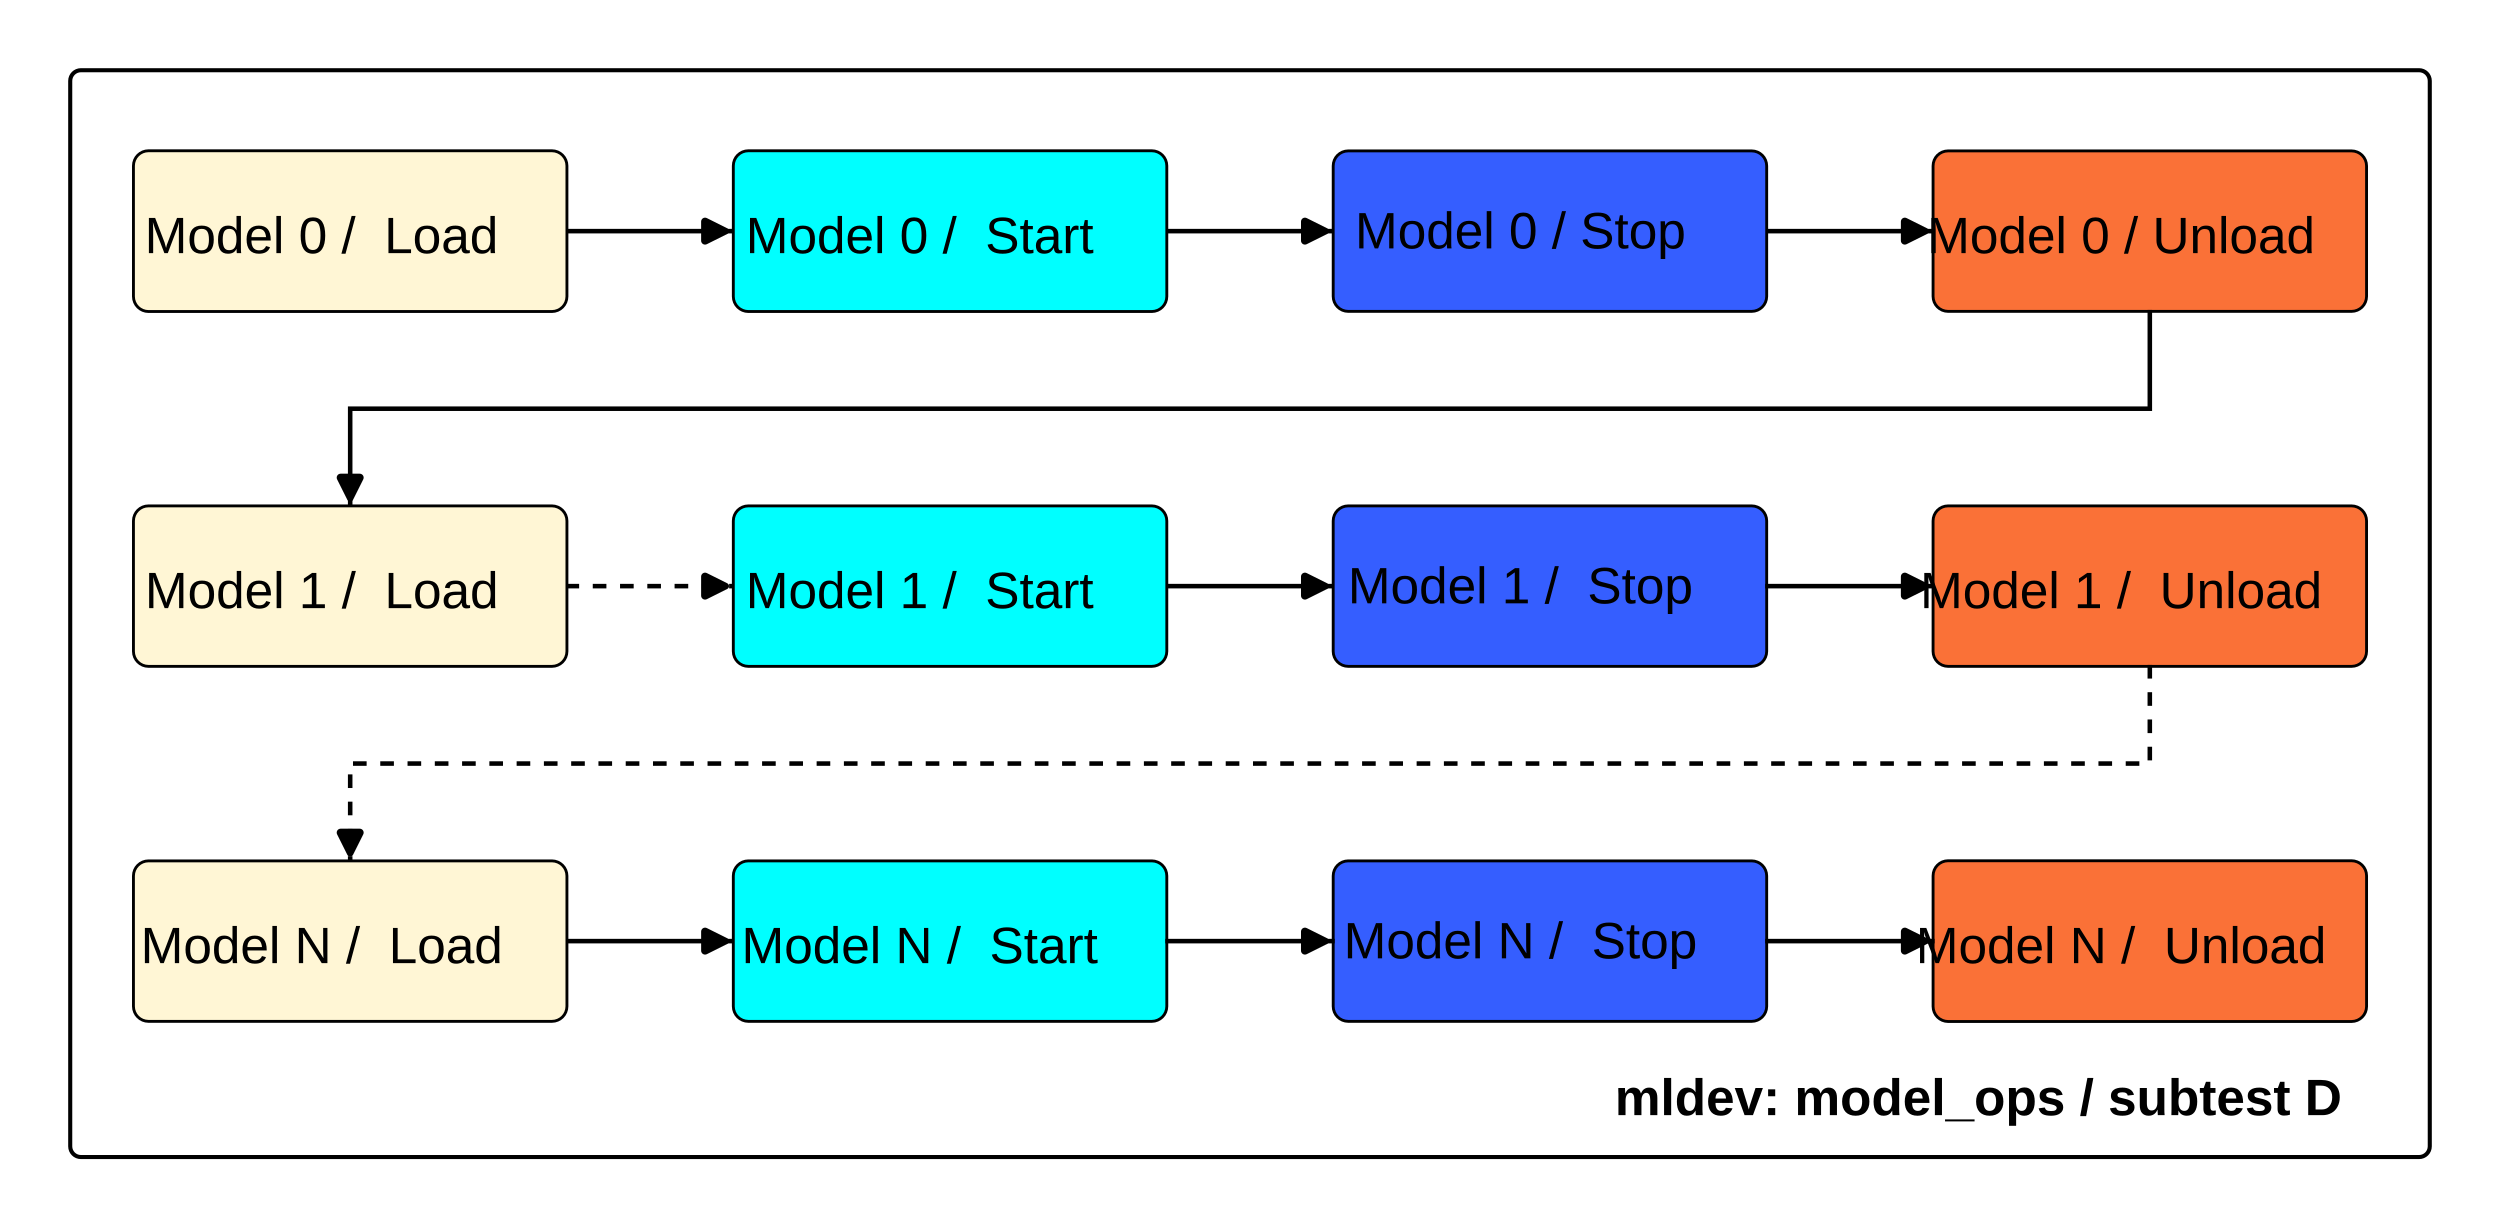
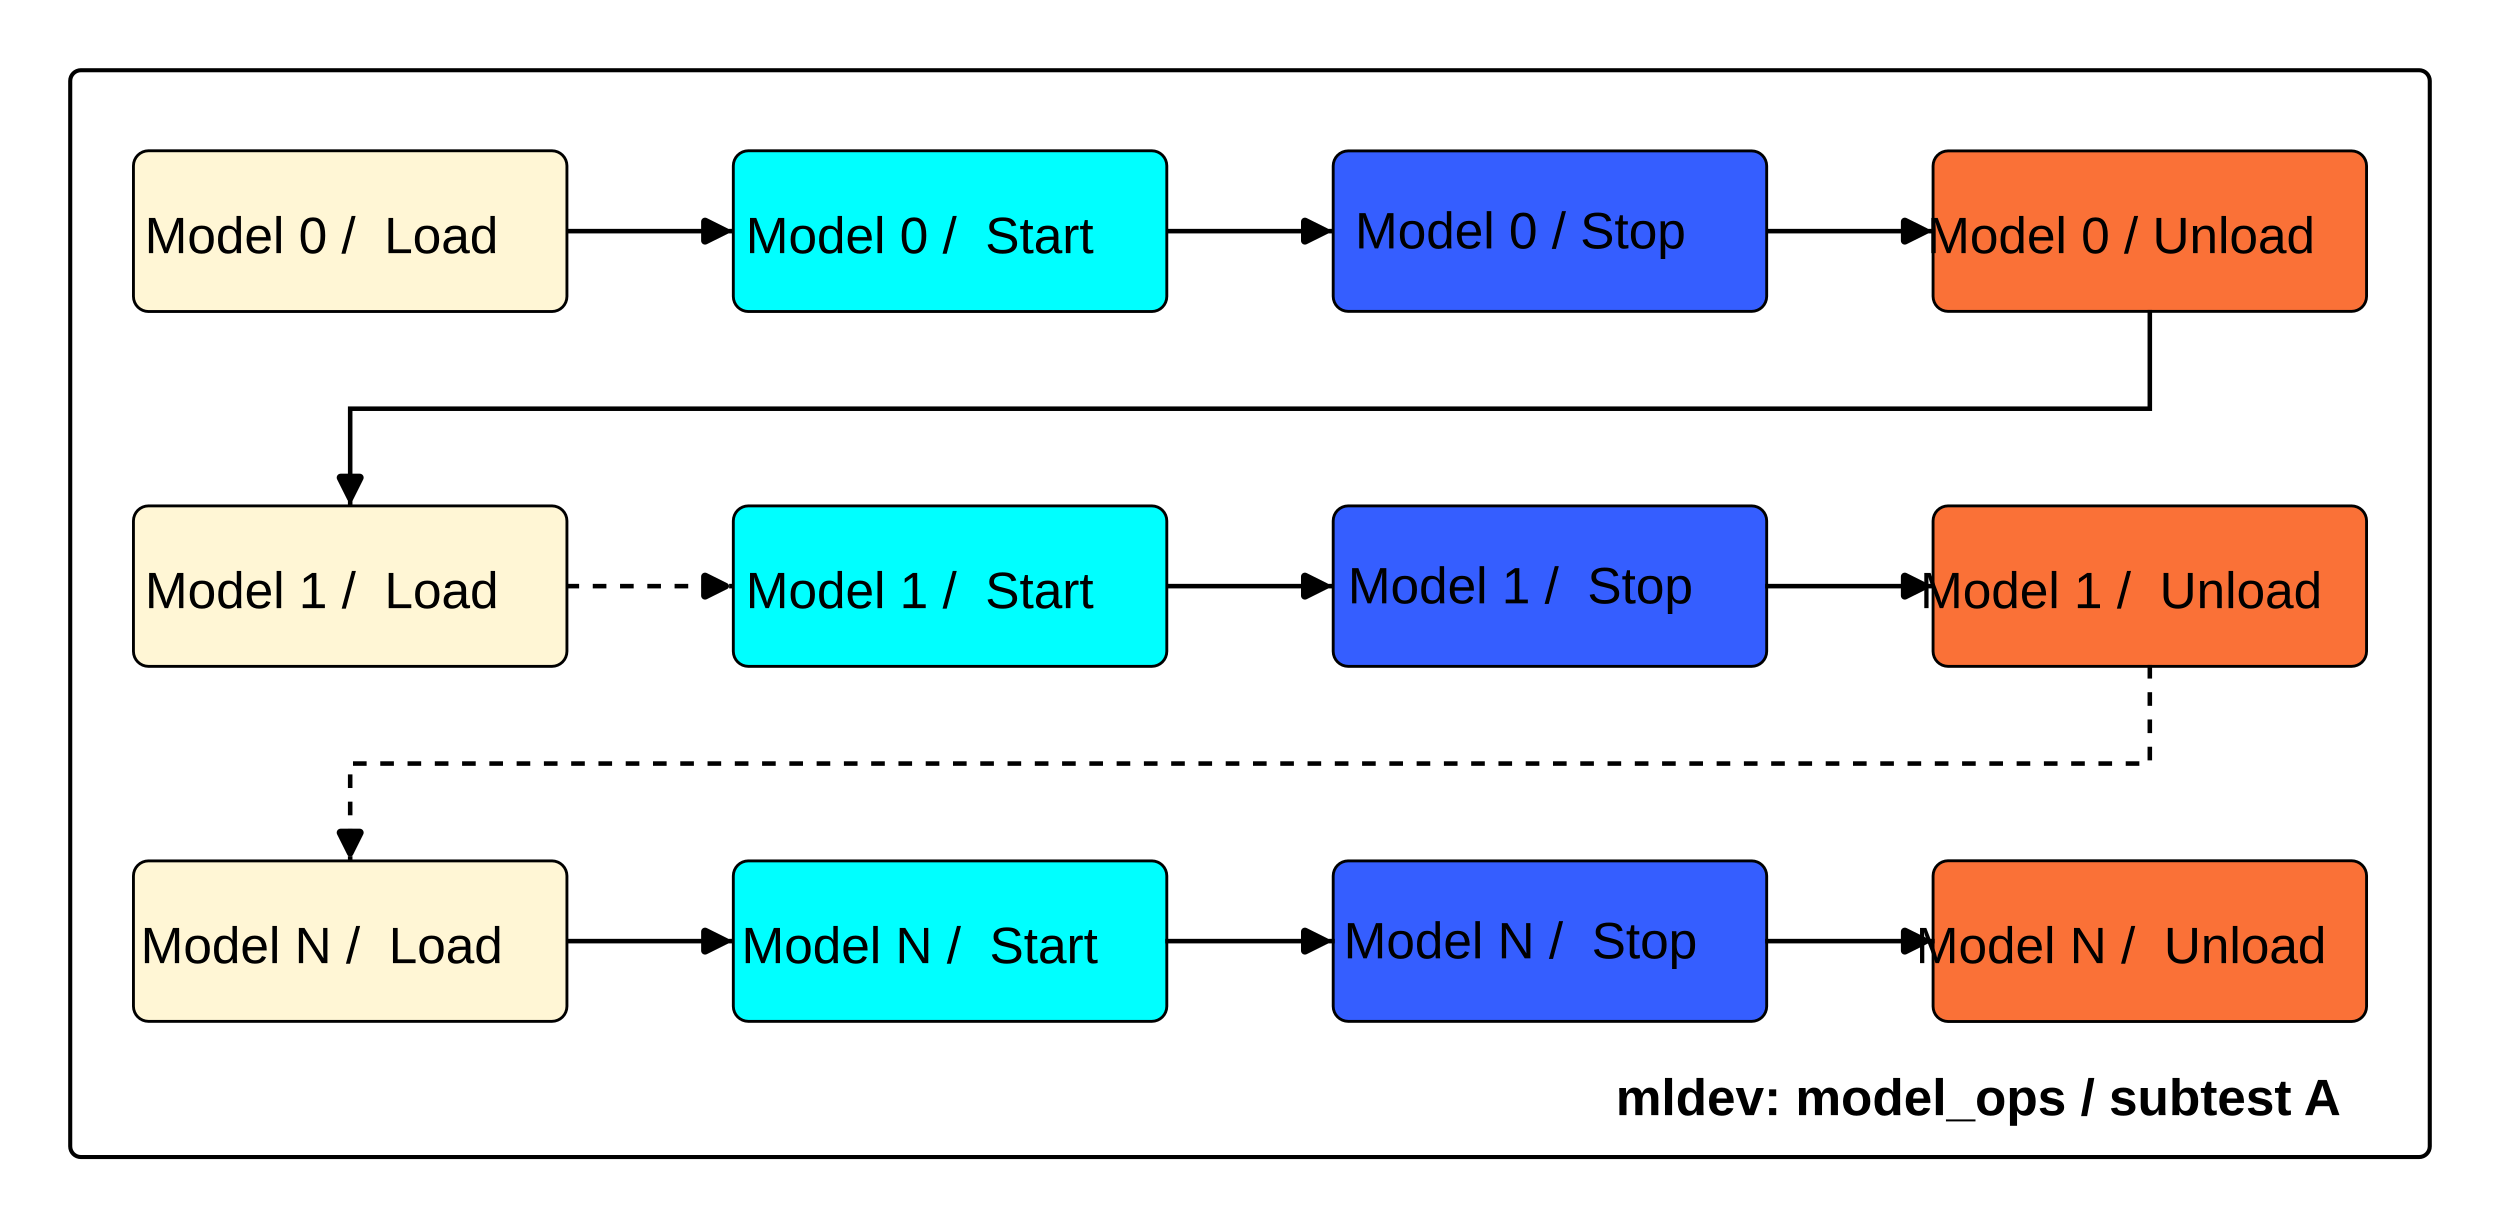
<svg xmlns="http://www.w3.org/2000/svg" width="275mm" height="135mm" viewBox="0 0 275 135" version="1.1" id="svg5">
  <defs id="defs2">
    <marker style="overflow:visible" id="RoundedArrow" refX="6" refY="0" orient="auto-start-reverse" markerWidth="6.135" markerHeight="5.93" viewBox="0 0 6.135 5.93" preserveAspectRatio="xMidYMid">
      <path transform="scale(0.7)" d="m -0.211,-4.106 6.422,3.211 a 1,1 90 0 1 0,1.789 L -0.211,4.106 A 1.236,1.236 31.717 0 1 -2,3 v -6 a 1.236,1.236 148.283 0 1 1.789,-1.106 z" style="fill:context-stroke;fill-rule:evenodd;stroke:none" id="path1367" />
    </marker>
  </defs>
  <g id="layer1">
    <path style="fill:none;fill-rule:evenodd;stroke:#000000;stroke-width:0.5;stroke-linecap:butt;stroke-linejoin:miter;stroke-dasharray:none;stroke-opacity:1;marker-end:url(#RoundedArrow)" d="M 62.203,25.425 H 80.823" id="path1916" />
    <path style="fill:none;fill-rule:evenodd;stroke:#000000;stroke-width:0.5;stroke-linecap:butt;stroke-linejoin:miter;stroke-dasharray:none;stroke-dashoffset:0;stroke-opacity:1;marker-end:url(#RoundedArrow)" d="m 128.19,25.425 h 18.62" id="path1918" />
    <path style="fill:none;fill-rule:evenodd;stroke:#000000;stroke-width:0.5;stroke-linecap:butt;stroke-linejoin:miter;stroke-dasharray:none;stroke-opacity:1;marker-end:url(#RoundedArrow)" d="m 194.177,25.425 h 18.619" id="path1922" />
    <rect style="fill:#fff6d5;fill-rule:evenodd;stroke:#000000;stroke-width:0.633;stroke-linecap:round;stroke-linejoin:round;paint-order:stroke fill markers" id="rect234" width="47.367" height="17.367" x="14.837" y="16.742" ry="1.499" />
    <text xml:space="preserve" style="font-style:normal;font-variant:normal;font-weight:normal;font-stretch:normal;font-size:5.644px;font-family:Arial;-inkscape-font-specification:Arial;text-align:center;writing-mode:tb-rl;text-anchor:middle;fill:#000000;fill-rule:evenodd;stroke:none;stroke-width:0.75;stroke-linecap:round;stroke-linejoin:round;paint-order:stroke fill markers" x="-25.889" y="38.515" id="text290" transform="rotate(-90)">
      <tspan id="tspan288" style="font-style:normal;font-variant:normal;font-weight:normal;font-stretch:normal;font-family:Arial;-inkscape-font-specification:Arial;fill:#000000;stroke:none;stroke-width:0.75" x="-25.889" y="38.515">Model 0 /  Load</tspan>
    </text>
    <rect style="fill:#00ffff;fill-opacity:1;fill-rule:evenodd;stroke:#000000;stroke-width:0.633;stroke-linecap:round;stroke-linejoin:round;paint-order:stroke fill markers" id="rect234-07" width="47.367" height="17.367" x="80.823" y="16.742" ry="1.499" />
    <text xml:space="preserve" style="font-style:normal;font-variant:normal;font-weight:normal;font-stretch:normal;font-size:5.644px;font-family:Arial;-inkscape-font-specification:Arial;text-align:center;writing-mode:tb-rl;text-anchor:middle;fill:#000000;fill-rule:evenodd;stroke:none;stroke-width:0.75;stroke-linecap:round;stroke-linejoin:round;paint-order:stroke fill markers" x="-25.889" y="104.318" id="text290-1" transform="rotate(-90)">
      <tspan id="tspan288-11" style="font-style:normal;font-variant:normal;font-weight:normal;font-stretch:normal;font-family:Arial;-inkscape-font-specification:Arial;fill:#000000;stroke:none;stroke-width:0.75" x="-25.889" y="104.318">Model 0 /  Start</tspan>
    </text>
    <rect style="fill:#355eff;fill-opacity:1;fill-rule:evenodd;stroke:#000000;stroke-width:0.633;stroke-linecap:round;stroke-linejoin:round;paint-order:stroke fill markers" id="rect234-6" width="47.367" height="17.336" x="146.81" y="16.757" ry="1.496" />
    <text xml:space="preserve" style="font-style:normal;font-variant:normal;font-weight:normal;font-stretch:normal;font-size:5.644px;font-family:Arial;-inkscape-font-specification:Arial;text-align:center;writing-mode:tb-rl;text-anchor:middle;fill:#000000;fill-rule:evenodd;stroke:none;stroke-width:0.75;stroke-linecap:round;stroke-linejoin:round;paint-order:stroke fill markers" x="-25.362" y="170.397" id="text290-4" transform="rotate(-90)">
      <tspan id="tspan288-15" style="font-style:normal;font-variant:normal;font-weight:normal;font-stretch:normal;font-family:Arial;-inkscape-font-specification:Arial;fill:#000000;stroke:none;stroke-width:0.75" x="-25.362" y="170.397">Model 0 / Stop</tspan>
    </text>
    <rect style="fill:#fa7137;fill-opacity:1;fill-rule:evenodd;stroke:#000000;stroke-width:0.633;stroke-linecap:round;stroke-linejoin:round;paint-order:stroke fill markers" id="rect234-0-6-6" width="47.367" height="17.336" x="212.796" y="16.757" ry="1.496" />
    <text xml:space="preserve" style="font-style:normal;font-variant:normal;font-weight:normal;font-stretch:normal;font-size:5.644px;font-family:Arial;-inkscape-font-specification:Arial;text-align:center;writing-mode:tb-rl;text-anchor:middle;fill:#000000;fill-rule:evenodd;stroke:none;stroke-width:0.75;stroke-linecap:round;stroke-linejoin:round;paint-order:stroke fill markers" x="-25.889" y="236.474" id="text290-3-2-2" transform="rotate(-90)">
      <tspan id="tspan288-1-7-1" style="font-style:normal;font-variant:normal;font-weight:normal;font-stretch:normal;font-family:Arial;-inkscape-font-specification:Arial;fill:#000000;stroke:none;stroke-width:0.75" x="-25.889" y="236.474">Model 0 / Unload</tspan>
    </text>
    <path style="fill:none;fill-rule:evenodd;stroke:#000000;stroke-width:0.5;stroke-linecap:butt;stroke-linejoin:miter;stroke-dasharray:none;stroke-dashoffset:0;stroke-opacity:1;marker-end:url(#RoundedArrow)" d="M 236.48,34.093 V 44.957 H 38.52 v 10.849" id="path1924" />
    <path style="fill:none;fill-rule:evenodd;stroke:#000000;stroke-width:0.5;stroke-linecap:butt;stroke-linejoin:miter;stroke-dasharray:1.5, 1.5;stroke-dashoffset:0;stroke-opacity:1;marker-end:url(#RoundedArrow)" d="M 62.204,64.474 H 80.823" id="path1926" />
    <path style="fill:none;fill-rule:evenodd;stroke:#000000;stroke-width:0.5;stroke-linecap:butt;stroke-linejoin:miter;stroke-dasharray:none;stroke-opacity:1;marker-end:url(#RoundedArrow)" d="m 128.19,64.474 h 18.619" id="path1928" />
    <rect style="fill:#fff6d5;fill-opacity:1;fill-rule:evenodd;stroke:#000000;stroke-width:0.633;stroke-linecap:round;stroke-linejoin:round;paint-order:stroke fill markers" id="rect234-0-6-6-3" width="47.367" height="17.336" x="14.837" y="55.806" ry="1.496" />
    <text xml:space="preserve" style="font-style:normal;font-variant:normal;font-weight:normal;font-stretch:normal;font-size:5.644px;font-family:Arial;-inkscape-font-specification:Arial;text-align:center;writing-mode:tb-rl;text-anchor:middle;fill:#000000;fill-rule:evenodd;stroke:none;stroke-width:0.75;stroke-linecap:round;stroke-linejoin:round;paint-order:stroke fill markers" x="-64.938" y="38.542" id="text290-3-2-2-2" transform="rotate(-90)">
      <tspan id="tspan288-1-7-1-7" style="font-style:normal;font-variant:normal;font-weight:normal;font-stretch:normal;font-family:Arial;-inkscape-font-specification:Arial;fill:#000000;stroke:none;stroke-width:0.75" x="-64.938" y="38.542">Model 1 /  Load</tspan>
    </text>
    <rect style="fill:#00ffff;fill-opacity:1;fill-rule:evenodd;stroke:#000000;stroke-width:0.633;stroke-linecap:round;stroke-linejoin:round;paint-order:stroke fill markers" id="rect234-0-6-6-2" width="47.367" height="17.336" x="80.823" y="55.806" ry="1.496" />
    <text xml:space="preserve" style="font-style:normal;font-variant:normal;font-weight:normal;font-stretch:normal;font-size:5.644px;font-family:Arial;-inkscape-font-specification:Arial;text-align:center;writing-mode:tb-rl;text-anchor:middle;fill:#000000;fill-rule:evenodd;stroke:none;stroke-width:0.75;stroke-linecap:round;stroke-linejoin:round;paint-order:stroke fill markers" x="-64.938" y="104.318" id="text290-3-2-2-28" transform="rotate(-90)">
      <tspan id="tspan288-1-7-1-2" style="font-style:normal;font-variant:normal;font-weight:normal;font-stretch:normal;font-family:Arial;-inkscape-font-specification:Arial;fill:#000000;stroke:none;stroke-width:0.75" x="-64.938" y="104.318">Model 1 /  Start</tspan>
    </text>
    <rect style="fill:#fa7137;fill-opacity:1;fill-rule:evenodd;stroke:#000000;stroke-width:0.633;stroke-linecap:round;stroke-linejoin:round;paint-order:stroke fill markers" id="rect234-0-6" width="47.367" height="17.336" x="212.796" y="55.806" ry="1.496" />
    <text xml:space="preserve" style="font-style:normal;font-variant:normal;font-weight:normal;font-stretch:normal;font-size:5.644px;font-family:Arial;-inkscape-font-specification:Arial;text-align:center;writing-mode:tb-rl;text-anchor:middle;fill:#000000;fill-rule:evenodd;stroke:none;stroke-width:0.75;stroke-linecap:round;stroke-linejoin:round;paint-order:stroke fill markers" x="-64.938" y="236.474" id="text290-3-2" transform="rotate(-90)">
      <tspan id="tspan288-1-7" style="font-style:normal;font-variant:normal;font-weight:normal;font-stretch:normal;font-family:Arial;-inkscape-font-specification:Arial;fill:#000000;stroke:none;stroke-width:0.75" x="-64.938" y="236.474">Model 1 /  Unload</tspan>
    </text>
    <rect style="fill:#355eff;fill-opacity:1;fill-rule:evenodd;stroke:#000000;stroke-width:0.633;stroke-linecap:round;stroke-linejoin:round;paint-order:stroke fill markers" id="rect234-0-6-1" width="47.367" height="17.336" x="146.81" y="55.806" ry="1.496" />
    <text xml:space="preserve" style="font-style:normal;font-variant:normal;font-weight:normal;font-stretch:normal;font-size:5.644px;font-family:Arial;-inkscape-font-specification:Arial;text-align:center;writing-mode:tb-rl;text-anchor:middle;fill:#000000;fill-rule:evenodd;stroke:none;stroke-width:0.75;stroke-linecap:round;stroke-linejoin:round;paint-order:stroke fill markers" x="-64.411" y="170.397" id="text290-3-2-3" transform="rotate(-90)">
      <tspan id="tspan288-1-7-8" style="font-style:normal;font-variant:normal;font-weight:normal;font-stretch:normal;font-family:Arial;-inkscape-font-specification:Arial;fill:#000000;stroke:none;stroke-width:0.75" x="-64.411" y="170.397">Model 1 /  Stop</tspan>
    </text>
    <path style="fill:none;fill-rule:evenodd;stroke:#000000;stroke-width:0.5;stroke-linecap:butt;stroke-linejoin:miter;stroke-dasharray:none;stroke-opacity:1;marker-end:url(#RoundedArrow)" d="m 194.177,64.474 h 18.619" id="path1930" />
    <path style="fill:none;fill-rule:evenodd;stroke:#000000;stroke-width:0.5;stroke-linecap:butt;stroke-linejoin:miter;stroke-dasharray:1.5, 1.5;stroke-dashoffset:0;stroke-opacity:1;marker-end:url(#RoundedArrow)" d="M 236.48,73.142 V 83.991 H 38.52 V 94.855" id="path1932" />
    <path style="fill:none;fill-rule:evenodd;stroke:#000000;stroke-width:0.5;stroke-linecap:butt;stroke-linejoin:miter;stroke-dasharray:none;stroke-opacity:1;marker-end:url(#RoundedArrow)" d="m 62.204,103.523 h 9.31 v 1.3e-4 h 9.31" id="path1934" />
    <rect style="fill:#fff6d5;fill-opacity:1;fill-rule:evenodd;stroke:#000000;stroke-width:0.633;stroke-linecap:round;stroke-linejoin:round;paint-order:stroke fill markers" id="rect234-0-6-7" width="47.367" height="17.336" x="14.837" y="94.855" ry="1.496" />
    <text xml:space="preserve" style="font-style:normal;font-variant:normal;font-weight:normal;font-stretch:normal;font-size:5.644px;font-family:Arial;-inkscape-font-specification:Arial;text-align:center;writing-mode:tb-rl;text-anchor:middle;fill:#000000;fill-rule:evenodd;stroke:none;stroke-width:0.75;stroke-linecap:round;stroke-linejoin:round;paint-order:stroke fill markers" x="-103.987" y="38.542" id="text290-3-2-5" transform="rotate(-90)">
      <tspan id="tspan288-1-7-0" style="font-style:normal;font-variant:normal;font-weight:normal;font-stretch:normal;font-family:Arial;-inkscape-font-specification:Arial;fill:#000000;stroke:none;stroke-width:0.75" x="-103.987" y="38.542">Model N /  Load</tspan>
    </text>
    <rect style="fill:#00ffff;fill-opacity:1;fill-rule:evenodd;stroke:#000000;stroke-width:0.633;stroke-linecap:round;stroke-linejoin:round;paint-order:stroke fill markers" id="rect234-0" width="47.367" height="17.336" x="80.823" y="94.855" ry="1.496" />
    <text xml:space="preserve" style="font-style:normal;font-variant:normal;font-weight:normal;font-stretch:normal;font-size:5.644px;font-family:Arial;-inkscape-font-specification:Arial;text-align:center;writing-mode:tb-rl;text-anchor:middle;fill:#000000;fill-rule:evenodd;stroke:none;stroke-width:0.75;stroke-linecap:round;stroke-linejoin:round;paint-order:stroke fill markers" x="-103.987" y="104.318" id="text290-3" transform="rotate(-90)">
      <tspan id="tspan288-1" style="font-style:normal;font-variant:normal;font-weight:normal;font-stretch:normal;font-family:Arial;-inkscape-font-specification:Arial;fill:#000000;stroke:none;stroke-width:0.75" x="-103.987" y="104.318">Model N /  Start</tspan>
    </text>
    <rect style="fill:#355eff;fill-opacity:1;fill-rule:evenodd;stroke:#000000;stroke-width:0.633;stroke-linecap:round;stroke-linejoin:round;paint-order:stroke fill markers" id="rect234-0-9" width="47.367" height="17.336" x="146.81" y="94.855" ry="1.496" />
    <text xml:space="preserve" style="font-style:normal;font-variant:normal;font-weight:normal;font-stretch:normal;font-size:5.644px;font-family:Arial;-inkscape-font-specification:Arial;text-align:center;writing-mode:tb-rl;text-anchor:middle;fill:#000000;fill-rule:evenodd;stroke:none;stroke-width:0.75;stroke-linecap:round;stroke-linejoin:round;paint-order:stroke fill markers" x="-103.46" y="170.397" id="text290-3-1" transform="rotate(-90)">
      <tspan id="tspan288-1-0" style="font-style:normal;font-variant:normal;font-weight:normal;font-stretch:normal;font-family:Arial;-inkscape-font-specification:Arial;fill:#000000;stroke:none;stroke-width:0.75" x="-103.46" y="170.397">Model N /  Stop</tspan>
    </text>
    <rect style="fill:#fa7137;fill-opacity:1;fill-rule:evenodd;stroke:#000000;stroke-width:0.633;stroke-linecap:round;stroke-linejoin:round;paint-order:stroke fill markers" id="rect234-0-5" width="47.367" height="17.367" x="212.797" y="94.84" ry="1.499" />
    <text xml:space="preserve" style="font-style:normal;font-variant:normal;font-weight:normal;font-stretch:normal;font-size:5.644px;font-family:Arial;-inkscape-font-specification:Arial;text-align:center;writing-mode:tb-rl;text-anchor:middle;fill:#000000;fill-rule:evenodd;stroke:none;stroke-width:0.75;stroke-linecap:round;stroke-linejoin:round;paint-order:stroke fill markers" x="-103.987" y="236.474" id="text290-3-4" transform="rotate(-90)">
      <tspan id="tspan288-1-3" style="font-style:normal;font-variant:normal;font-weight:normal;font-stretch:normal;font-family:Arial;-inkscape-font-specification:Arial;fill:#000000;stroke:none;stroke-width:0.75" x="-103.987" y="236.474">Model N /  Unload</tspan>
    </text>
    <path style="fill:none;fill-rule:evenodd;stroke:#000000;stroke-width:0.5;stroke-linecap:butt;stroke-linejoin:miter;stroke-dasharray:none;stroke-opacity:1;marker-end:url(#RoundedArrow)" d="m 128.19,103.523 h 18.619" id="path1936" />
    <path style="fill:none;fill-rule:evenodd;stroke:#000000;stroke-width:0.5;stroke-linecap:butt;stroke-linejoin:miter;stroke-dasharray:none;stroke-dashoffset:0;stroke-opacity:1;marker-end:url(#RoundedArrow)" d="m 194.177,103.523 h 9.31 v -1.5e-4 h 9.31" id="path1938" />
    <text xml:space="preserve" style="font-size:5.644px;font-family:Arial;-inkscape-font-specification:Arial;text-align:center;writing-mode:tb-rl;text-anchor:middle;fill:#fff6d5;fill-rule:evenodd;stroke-width:0.5;stroke-linecap:round;stroke-linejoin:round;paint-order:stroke fill markers" x="-120.711" y="220.772" id="text392" transform="rotate(-90)">
-       <tspan id="tspan390" style="font-style:normal;font-variant:normal;font-weight:bold;font-stretch:normal;font-size:5.644px;font-family:Arial;-inkscape-font-specification:'Arial Bold';fill:#000000;stroke-width:0.5" x="-120.711" y="220.772">mldev: model_ops / subtest D</tspan>
+       <tspan id="tspan390" style="font-style:normal;font-variant:normal;font-weight:bold;font-stretch:normal;font-size:5.644px;font-family:Arial;-inkscape-font-specification:'Arial Bold';fill:#000000;stroke-width:0.5" x="-120.711" y="220.772">mldev: model_ops / subtest A</tspan>
    </text>
    <rect style="fill:none;fill-rule:evenodd;stroke:#000000;stroke-width:0.449;stroke-linecap:round;stroke-linejoin:round;stroke-dasharray:none;stroke-opacity:1;paint-order:stroke fill markers" id="rect2164" width="259.551" height="119.551" x="7.724" y="7.724" ry="1.175" />
  </g>
</svg>
